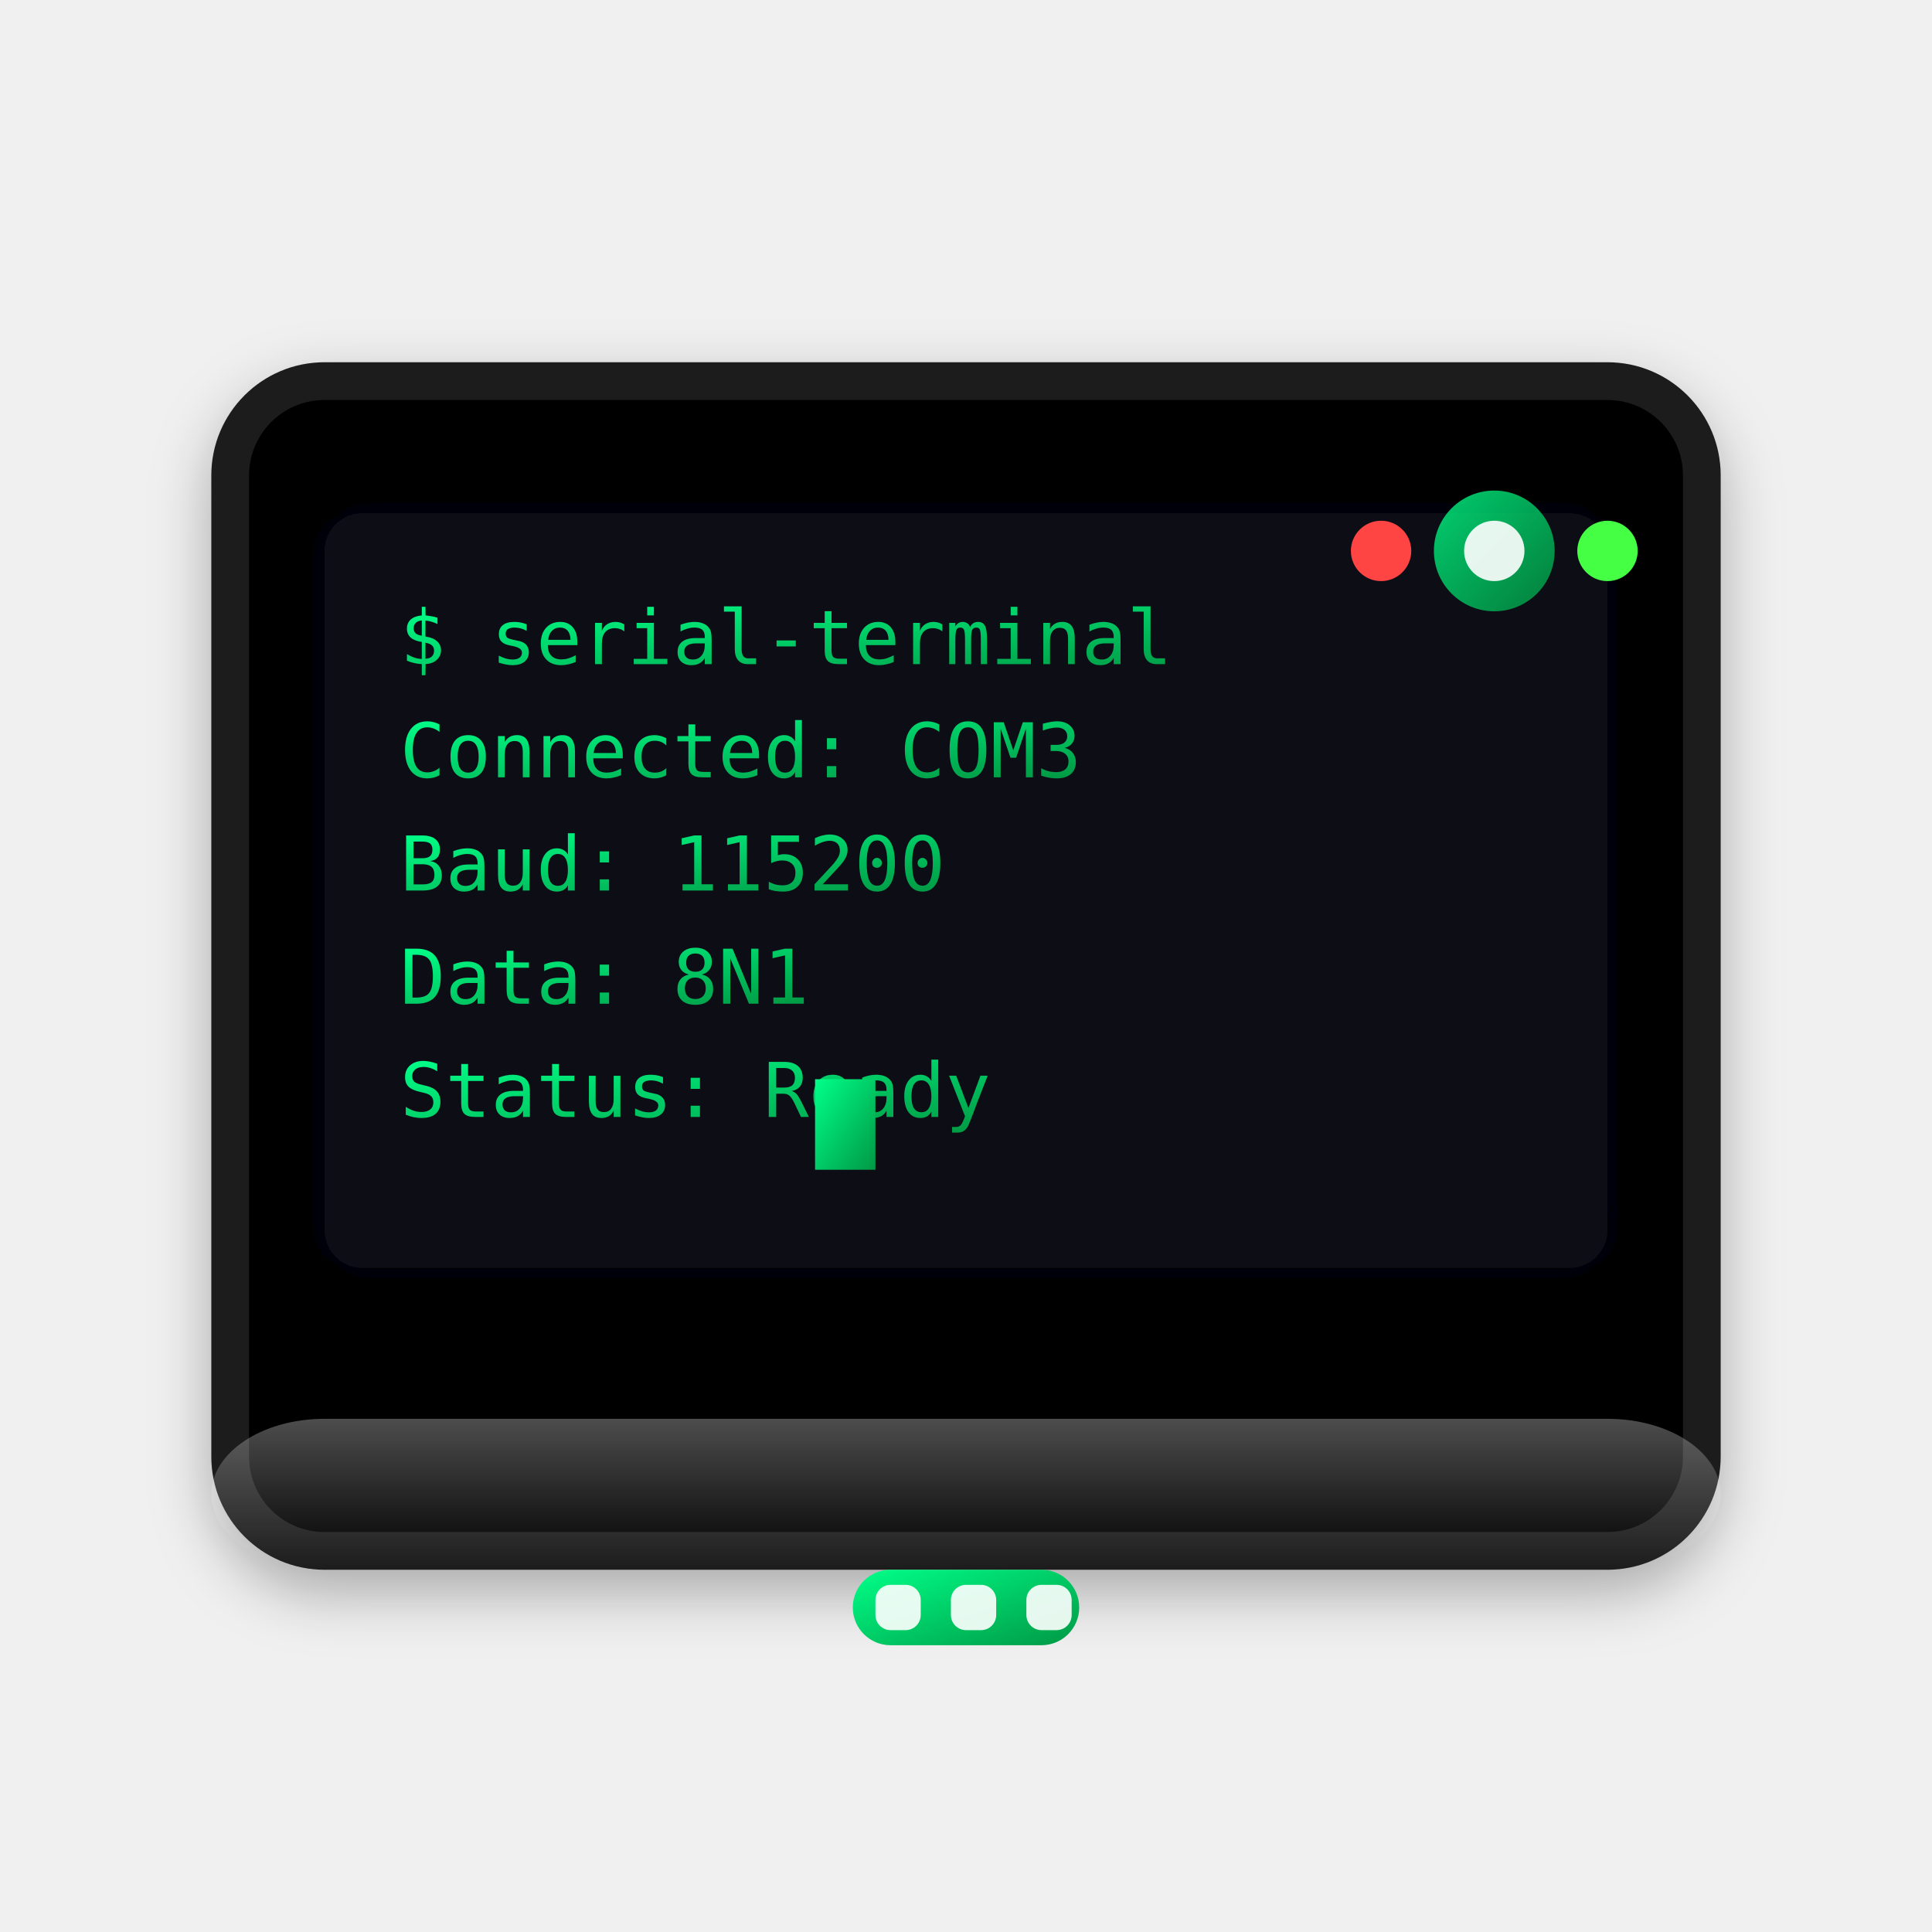
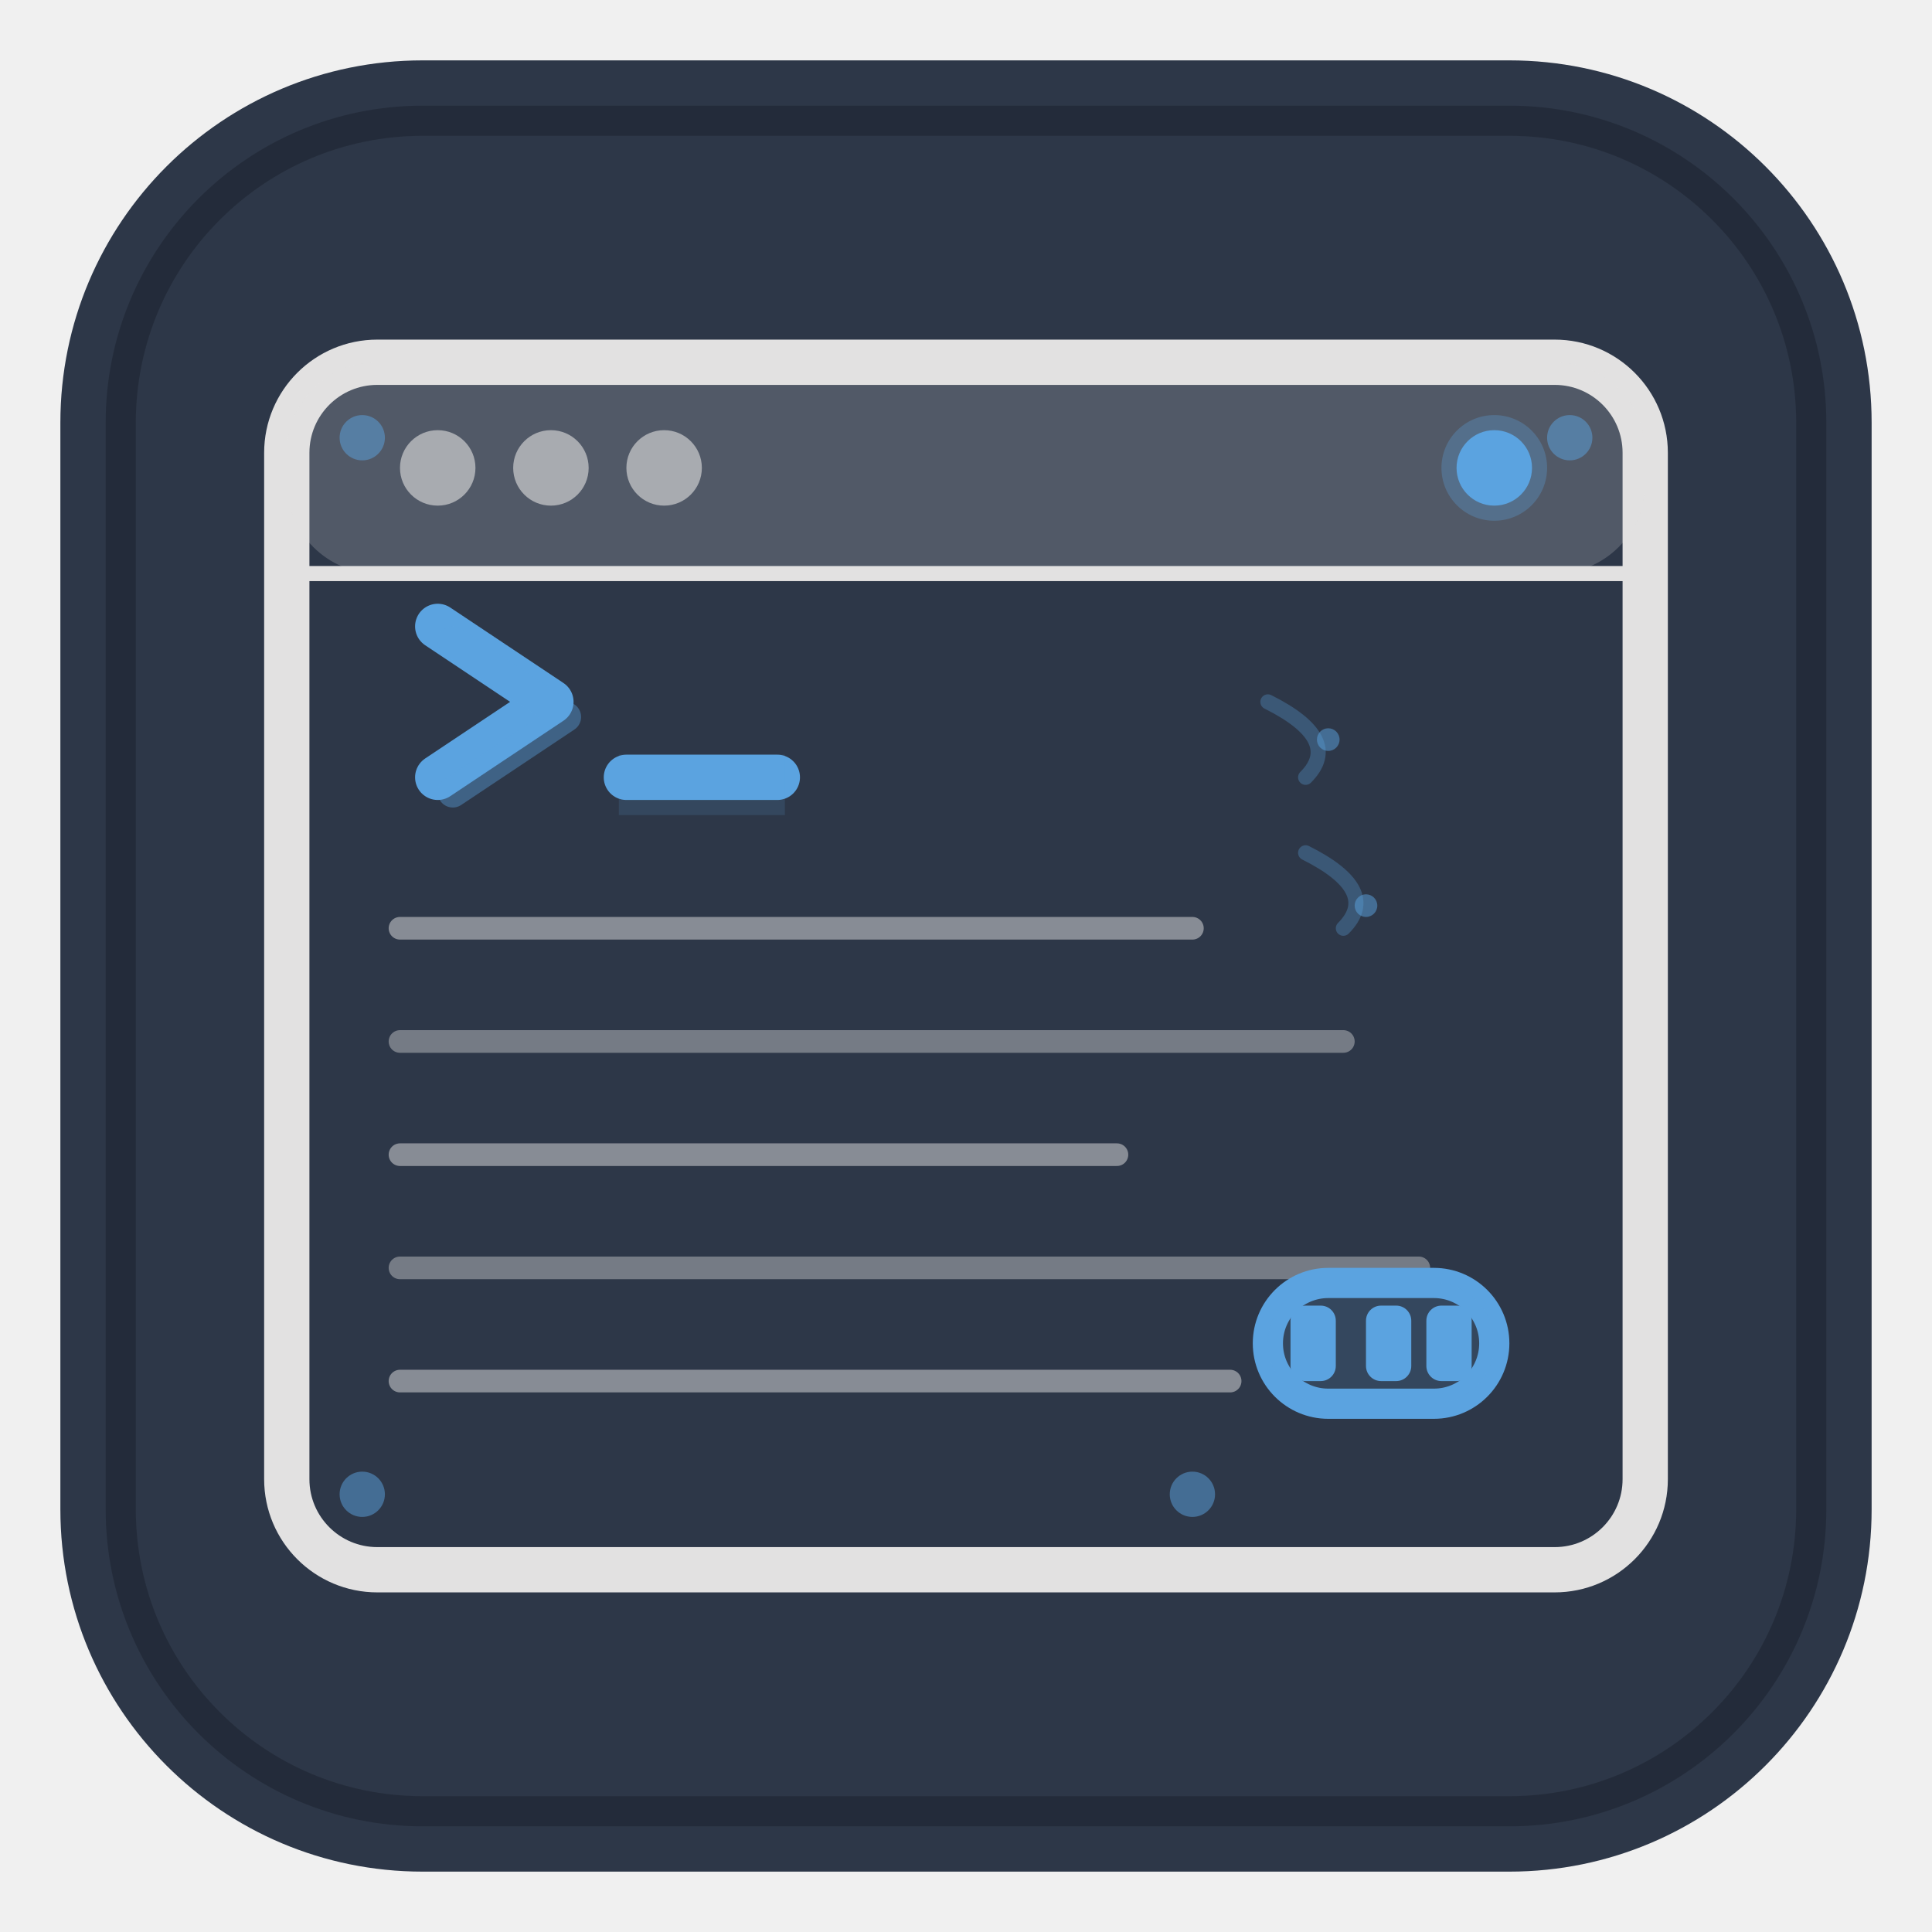
<svg xmlns="http://www.w3.org/2000/svg" width="256" height="256" viewBox="0 0 256 256">
-   <defs>
-     <linearGradient id="terminalGradient" x1="0%" y1="0%" x2="100%" y2="100%">
-       <stop offset="0%" style="stop-color:#00ff88;stop-opacity:1" />
-       <stop offset="50%" style="stop-color:#00cc66;stop-opacity:1" />
-       <stop offset="100%" style="stop-color:#009944;stop-opacity:1" />
-     </linearGradient>
-     <linearGradient id="terminalHighlight" x1="0%" y1="0%" x2="0%" y2="100%">
-       <stop offset="0%" style="stop-color:#ffffff;stop-opacity:0.3" />
-       <stop offset="100%" style="stop-color:#ffffff;stop-opacity:0" />
-     </linearGradient>
-     <filter id="screenGlow">
-       <feGaussianBlur stdDeviation="3" result="coloredBlur" />
-       <feMerge>
-         <feMergeNode in="coloredBlur" />
-         <feMergeNode in="SourceGraphic" />
-       </feMerge>
-     </filter>
-     <filter id="shadow">
-       <feDropShadow dx="0" dy="3" stdDeviation="4" flood-opacity="0.3" />
-     </filter>
-   </defs>
+   <rect x="8" y="8" width="240" height="240" rx="48" fill="#2d3748" />
+   <rect x="16" y="16" width="224" height="224" rx="40" fill="none" stroke="#1a202c" stroke-width="4" opacity="0.5" />
  <g transform="translate(128, 128)">
-     <rect x="-100" y="-80" width="200" height="160" rx="15" fill="#1a1a1a" filter="url(#shadow)" />
-     <rect x="-95" y="-75" width="190" height="150" rx="10" fill="#000000" />
-     <rect x="-85" y="-60" width="170" height="100" rx="5" fill="#0d1117" filter="url(#screenGlow)" />
-     <g fill="url(#terminalGradient)" font-family="monospace" font-size="10">
-       <text x="-75" y="-40">$ serial-terminal</text>
-       <text x="-75" y="-25">Connected: COM3</text>
-       <text x="-75" y="-10">Baud: 115200</text>
-       <text x="-75" y="5">Data: 8N1</text>
-       <text x="-75" y="20">Status: Ready</text>
+     <rect x="-90" y="-80" width="180" height="160" rx="12" fill="none" stroke="#e2e1e1" stroke-width="6" />
+     <rect x="-90" y="-80" width="180" height="28" rx="12" fill="#e2e1e1" opacity="0.2" />
+     <line x1="-90" y1="-52" x2="90" y2="-52" stroke="#e2e1e1" stroke-width="2" />
+     <circle cx="-70" cy="-66" r="5" fill="#e2e1e1" opacity="0.6" />
+     <circle cx="-55" cy="-66" r="5" fill="#e2e1e1" opacity="0.6" />
+     <circle cx="-40" cy="-66" r="5" fill="#e2e1e1" opacity="0.6" />
+     <path d="M -70 -25 L -55 -35 L -70 -45" fill="none" stroke="#5ba3e0" stroke-width="6" stroke-linecap="round" stroke-linejoin="round" />
+     <path d="M -68 -23 L -53 -33 L -68 -43" fill="none" stroke="#5ba3e0" stroke-width="4" stroke-linecap="round" stroke-linejoin="round" opacity="0.4" />
+     <line x1="-45" y1="-25" x2="-25" y2="-25" stroke="#5ba3e0" stroke-width="6" stroke-linecap="round" />
+     <rect x="-46" y="-28" width="22" height="8" fill="#5ba3e0" opacity="0.15" />
+     <line x1="-75" y1="-5" x2="30" y2="-5" stroke="#e2e1e1" stroke-width="3" stroke-linecap="round" opacity="0.5" />
+     <line x1="-75" y1="10" x2="50" y2="10" stroke="#e2e1e1" stroke-width="3" stroke-linecap="round" opacity="0.4" />
+     <line x1="-75" y1="25" x2="20" y2="25" stroke="#e2e1e1" stroke-width="3" stroke-linecap="round" opacity="0.5" />
+     <line x1="-75" y1="40" x2="60" y2="40" stroke="#e2e1e1" stroke-width="3" stroke-linecap="round" opacity="0.4" />
+     <line x1="-75" y1="55" x2="35" y2="55" stroke="#e2e1e1" stroke-width="3" stroke-linecap="round" opacity="0.5" />
+     <g transform="translate(55, 50)">
+       <rect x="-15" y="-8" width="30" height="16" rx="8" fill="none" stroke="#5ba3e0" stroke-width="4" />
+       <rect x="-12" y="-5" width="6" height="10" rx="2" fill="#5ba3e0" />
+       <rect x="-2" y="-5" width="6" height="10" rx="2" fill="#5ba3e0" />
+       <rect x="6" y="-5" width="6" height="10" rx="2" fill="#5ba3e0" />
+       <rect x="-15" y="-8" width="30" height="16" rx="8" fill="#5ba3e0" opacity="0.15" />
    </g>
-     <rect x="-20" y="15" width="8" height="12" fill="url(#terminalGradient)">
-       <animate attributeName="opacity" values="1;0;1" dur="1s" repeatCount="indefinite" />
-     </rect>
-     <g>
-       <circle cx="70" cy="-55" r="8" fill="url(#terminalGradient)" opacity="0.8" />
-       <circle cx="70" cy="-55" r="4" fill="#ffffff" opacity="0.9" />
-       <circle cx="55" cy="-55" r="4" fill="#ff4444">
-         <animate attributeName="opacity" values="0.3;1;0.3" dur="2s" repeatCount="indefinite" />
-       </circle>
-       <circle cx="85" cy="-55" r="4" fill="#44ff44">
-         <animate attributeName="opacity" values="1;0.3;1" dur="2s" repeatCount="indefinite" />
-       </circle>
-     </g>
-     <rect x="-100" y="60" width="200" height="20" rx="15" fill="url(#terminalHighlight)" />
-     <g transform="translate(0, 85)">
-       <rect x="-15" y="-5" width="30" height="10" rx="5" fill="url(#terminalGradient)" />
-       <rect x="-12" y="-3" width="6" height="6" rx="2" fill="#ffffff" opacity="0.9" />
-       <rect x="-2" y="-3" width="6" height="6" rx="2" fill="#ffffff" opacity="0.9" />
-       <rect x="8" y="-3" width="6" height="6" rx="2" fill="#ffffff" opacity="0.9" />
-     </g>
+     <circle cx="70" cy="-66" r="7" fill="#5ba3e0" opacity="0.3" />
+     <circle cx="70" cy="-66" r="5" fill="#5ba3e0" />
+     <circle cx="-80" cy="-70" r="3" fill="#5ba3e0" opacity="0.5" />
+     <circle cx="80" cy="-70" r="3" fill="#5ba3e0" opacity="0.5" />
+     <circle cx="-80" cy="70" r="3" fill="#5ba3e0" opacity="0.5" />
+     <circle cx="30" cy="70" r="3" fill="#5ba3e0" opacity="0.5" />
+     <path d="M 40 -35 Q 50 -30 45 -25" fill="none" stroke="#5ba3e0" stroke-width="2" opacity="0.3" stroke-linecap="round" />
+     <path d="M 45 -15 Q 55 -10 50 -5" fill="none" stroke="#5ba3e0" stroke-width="2" opacity="0.3" stroke-linecap="round" />
+     <circle cx="48" cy="-30" r="1.5" fill="#5ba3e0" opacity="0.5" />
+     <circle cx="53" cy="-8" r="1.5" fill="#5ba3e0" opacity="0.5" />
  </g>
</svg>
